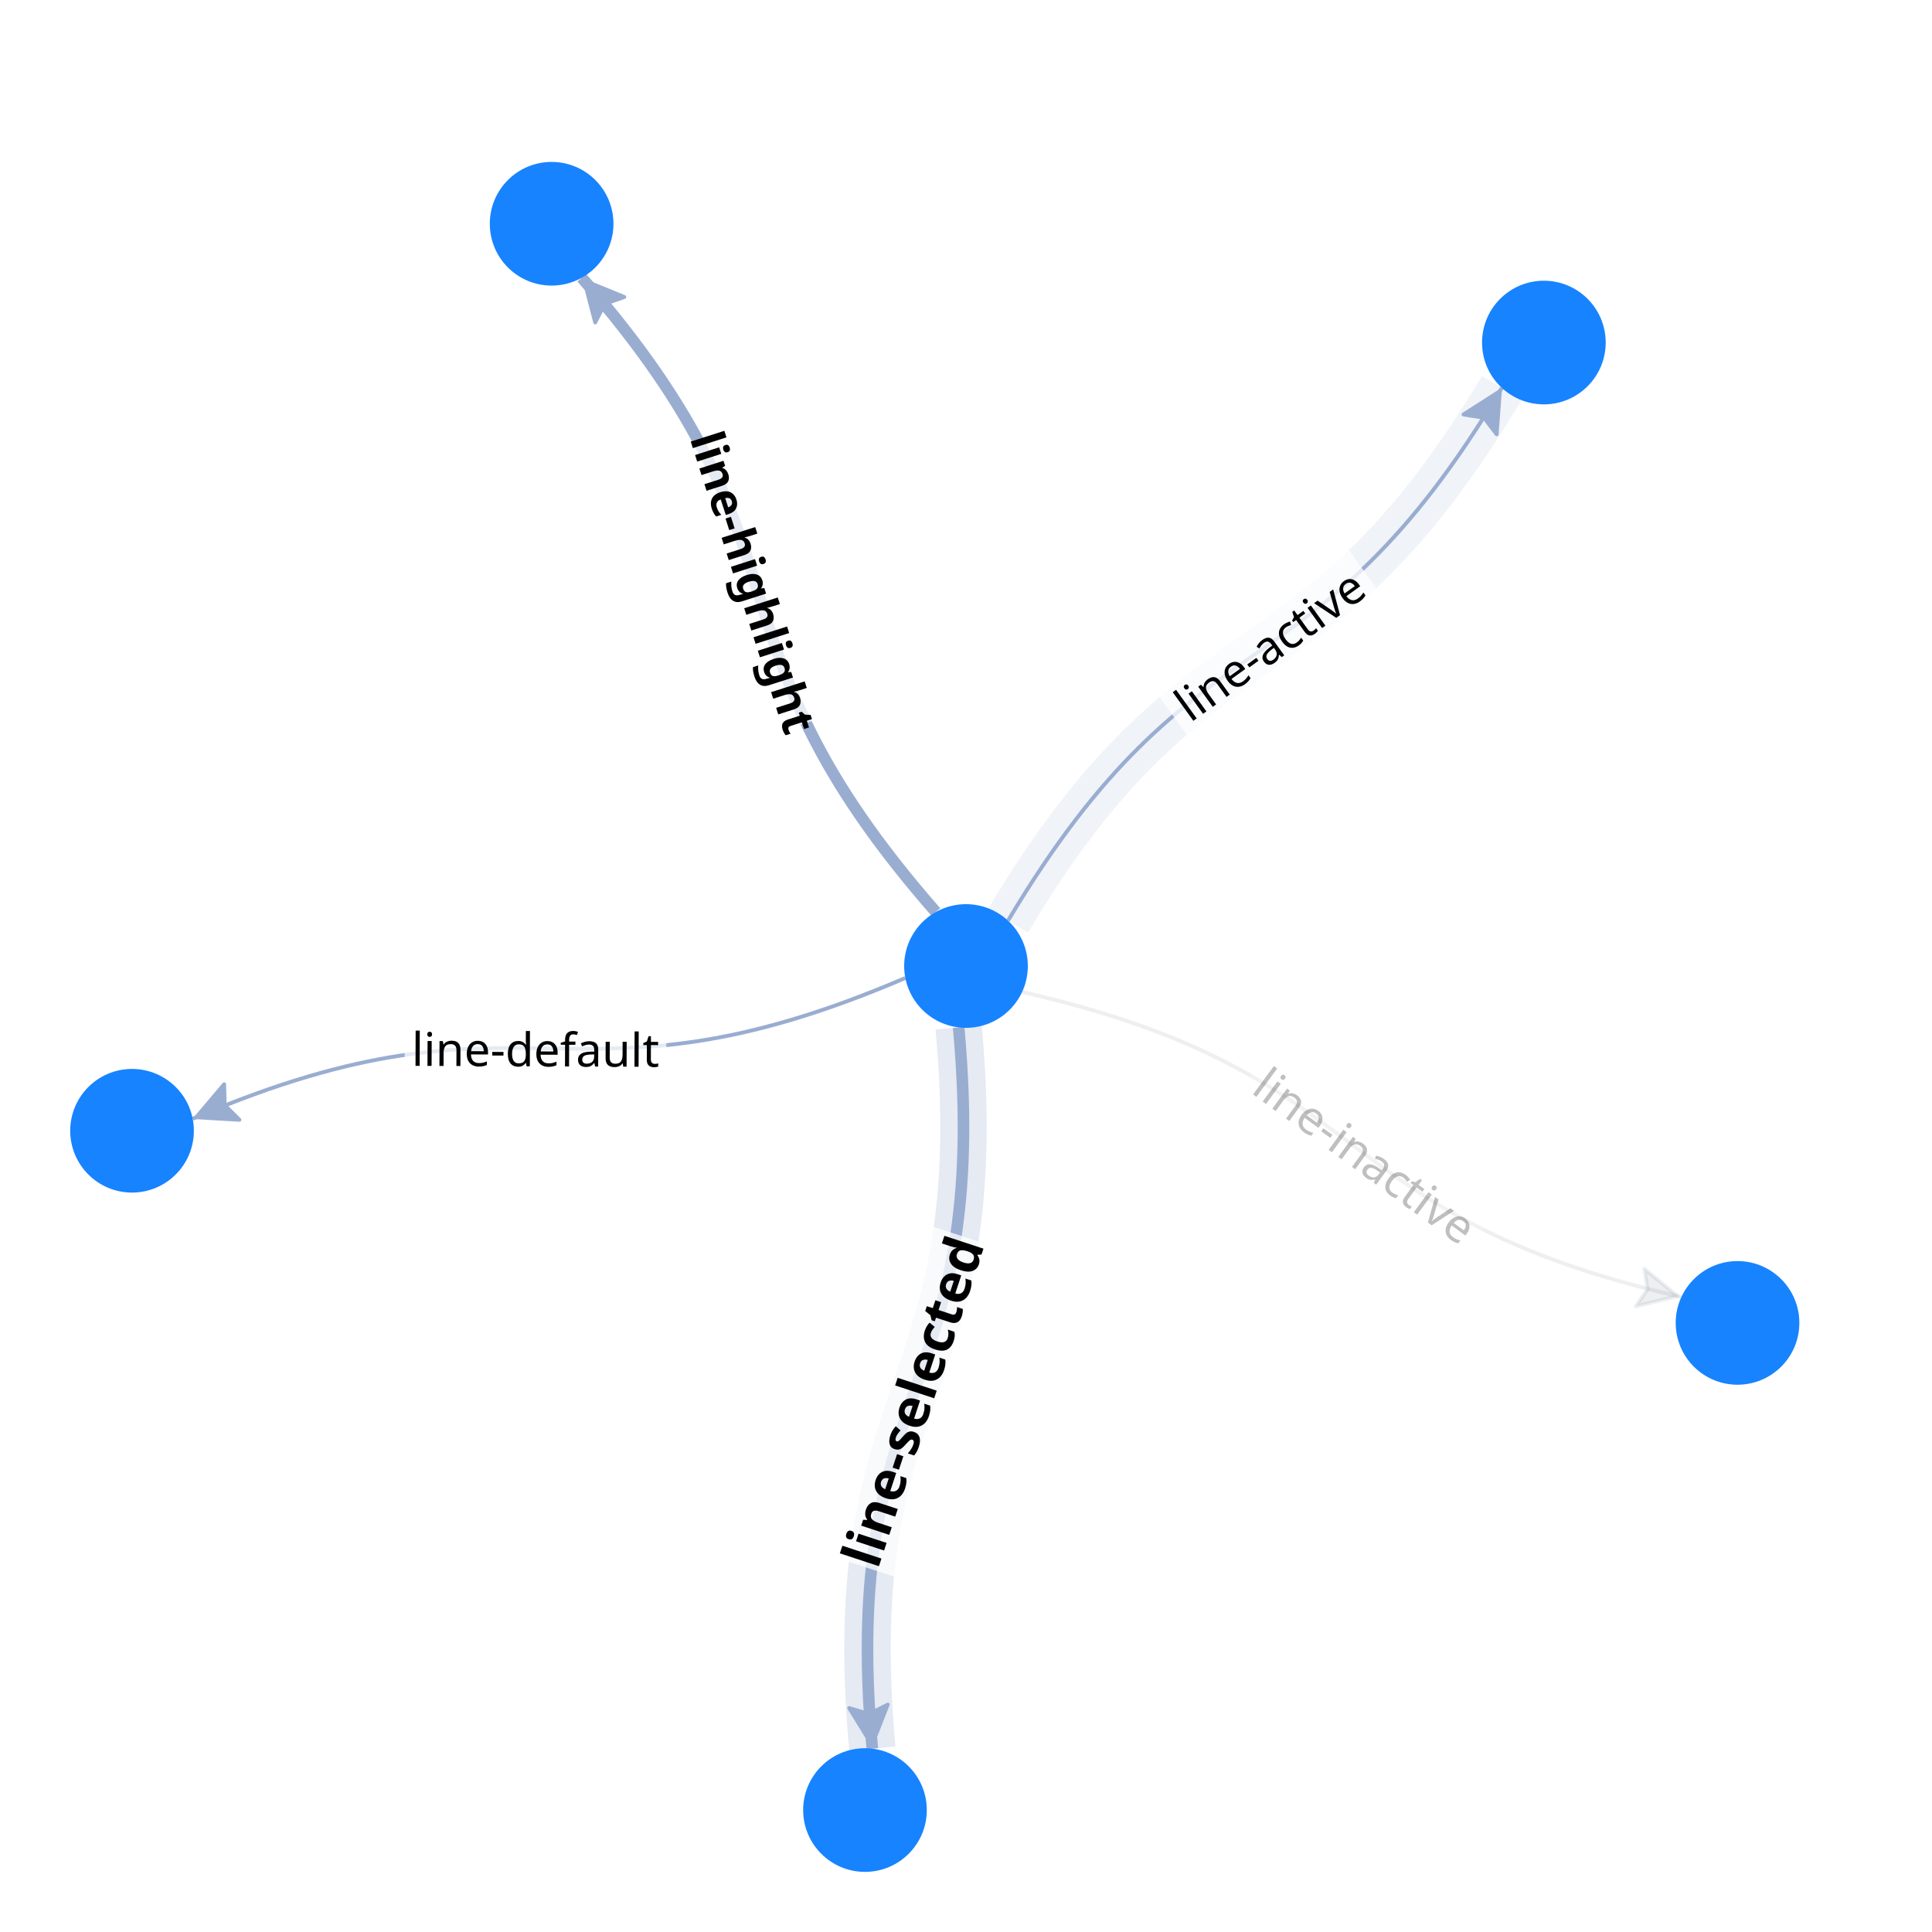
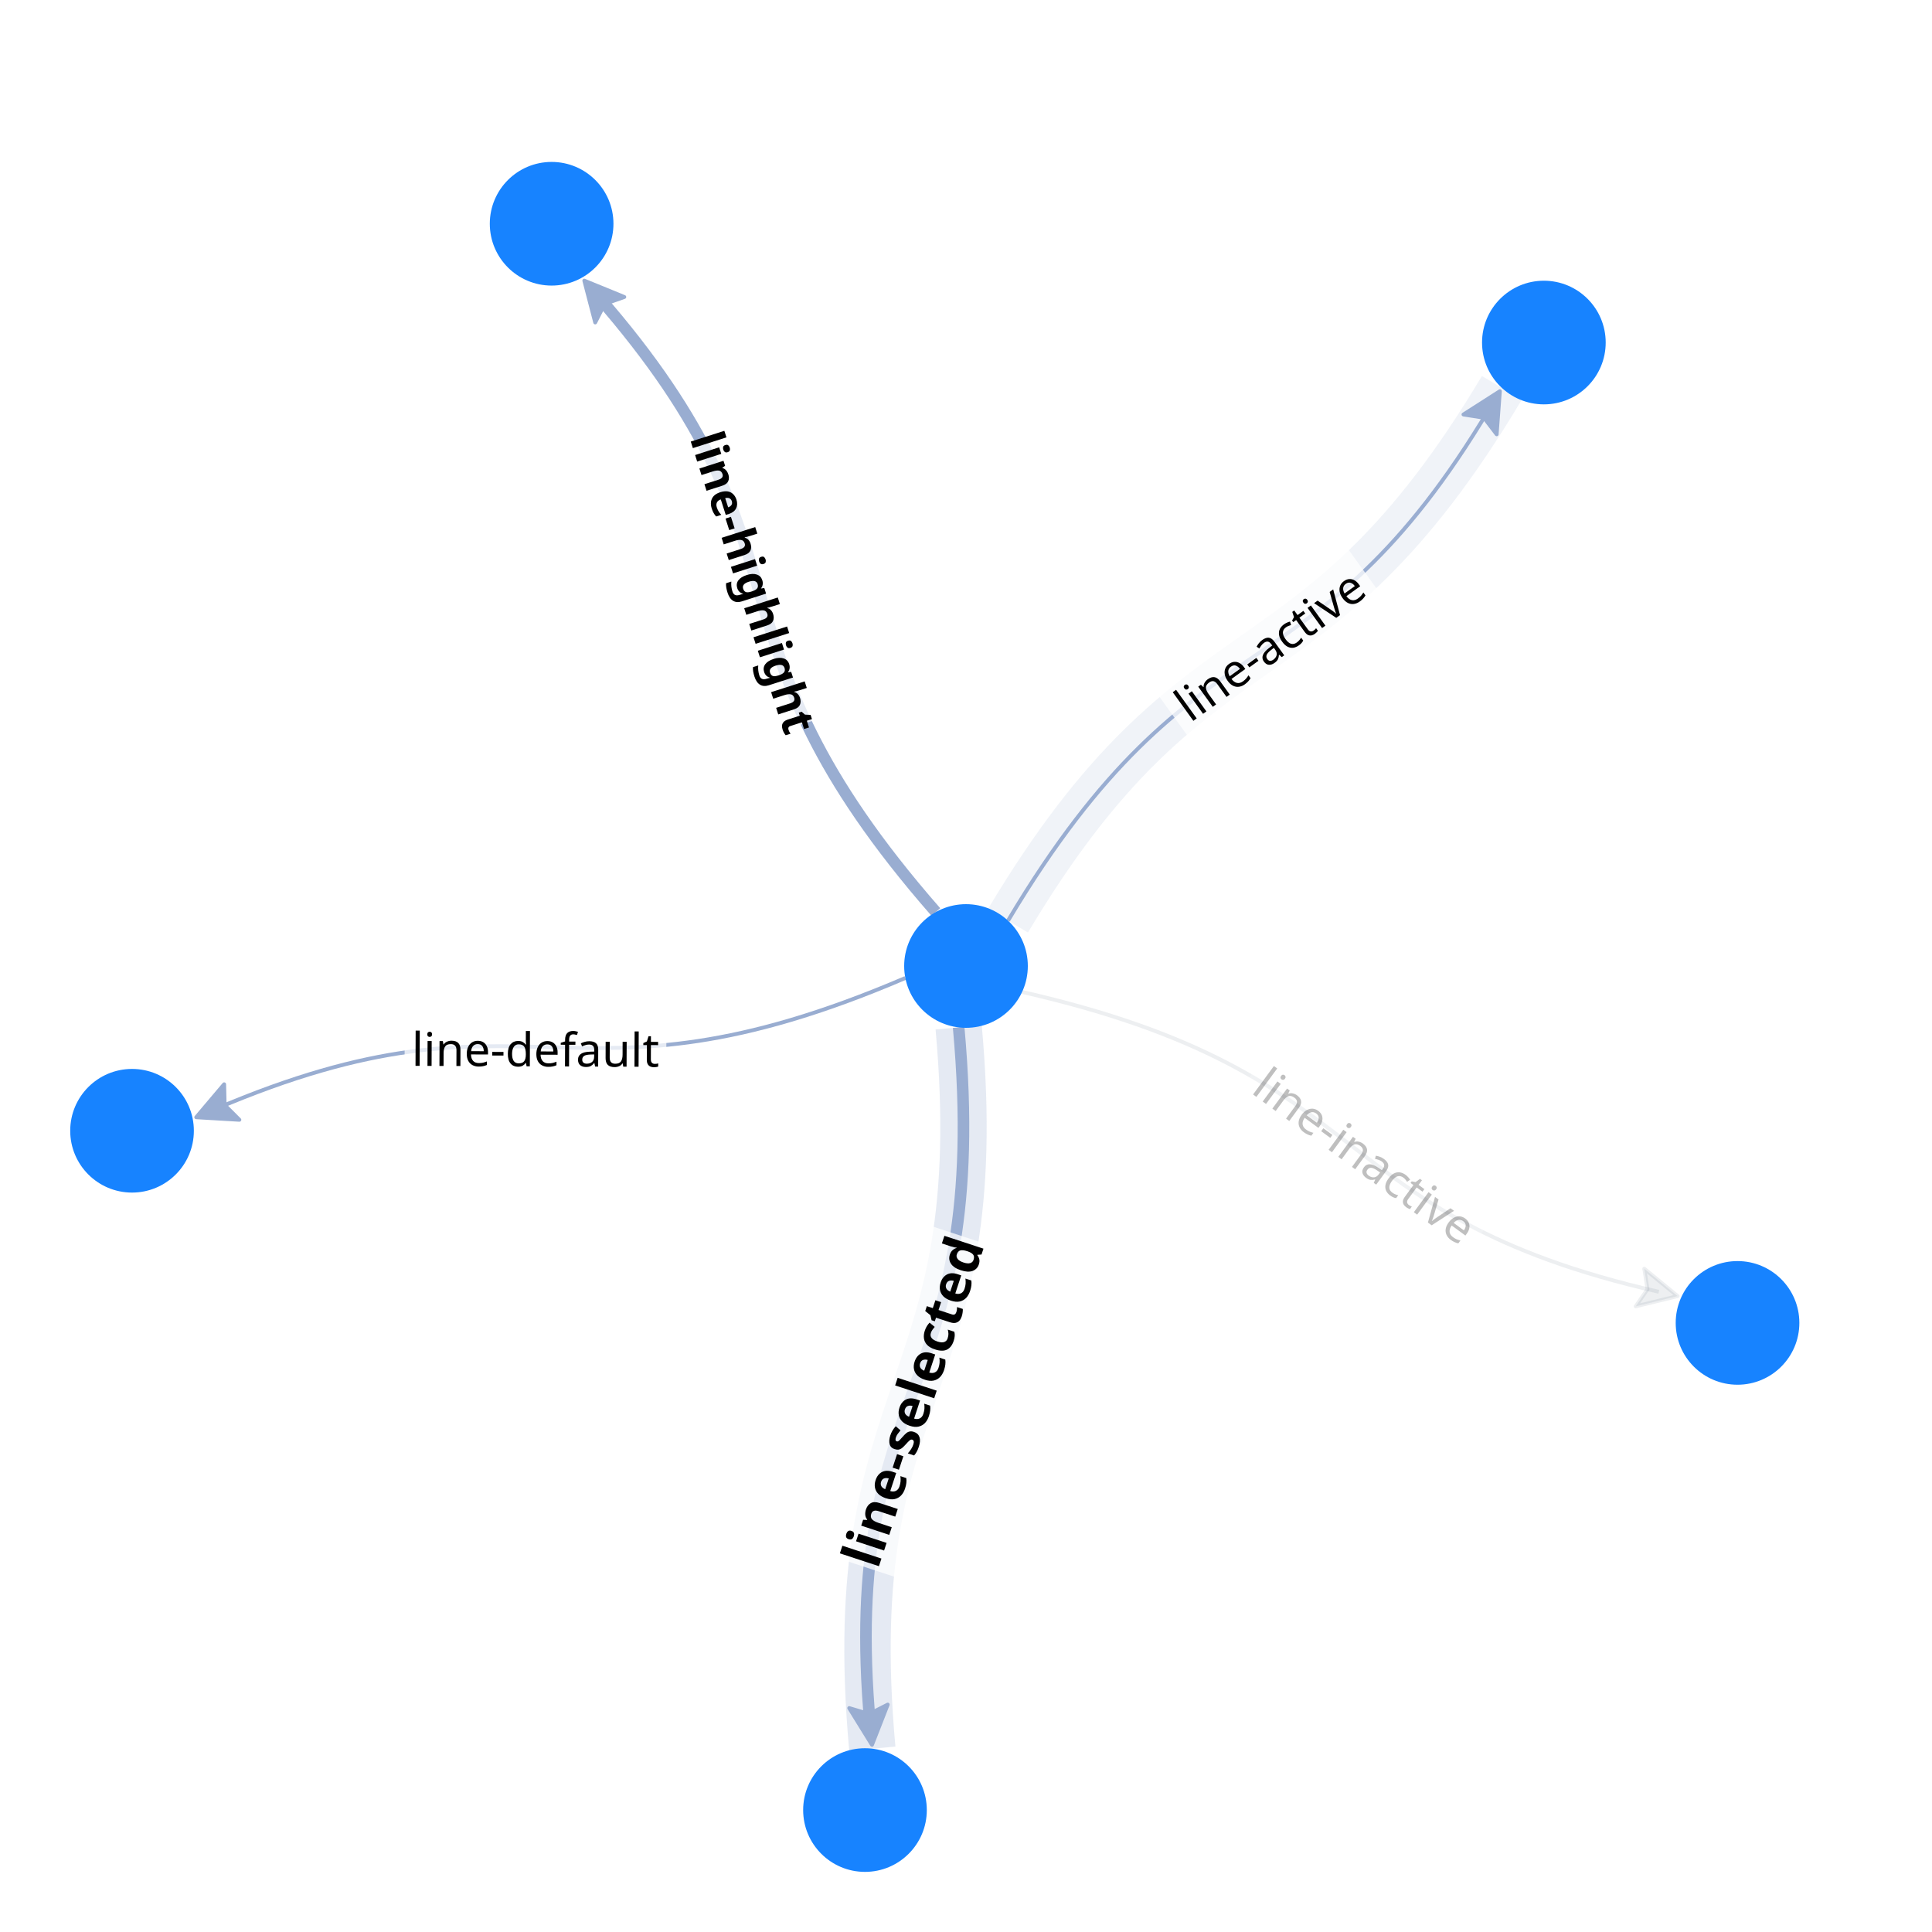
<svg xmlns="http://www.w3.org/2000/svg" width="500" height="500" style="background: transparent; position: absolute; outline: none;" color-interpolation-filters="sRGB" tabindex="1">
  <defs />
  <g>
    <g fill="none">
      <g fill="none" class="elements">
        <g fill="none" marker-start="false" marker-end="true">
          <g fill="none" marker-start="false" marker-end="true" stroke="transparent" stroke-width="3" />
          <g>
-             <path fill="none" d="M 234.303,253.101 C 145.962 290.94,138.21 251.698,49.868 289.537 L 55.383,287.175" class="key" stroke-width="1" stroke="rgba(153,173,209,1)" />
+             <path fill="none" d="M 234.303,253.101 C 145.962 290.94,138.21 251.698,55.383 287.175" class="key" stroke-width="1" stroke="rgba(153,173,209,1)" />
            <path fill="none" d="M 16,0 C 16 0,16 0,16 0" class="key" stroke-width="3" stroke="transparent" />
            <g transform="matrix(0.919227,-0.393728,0.393728,0.919227,55.38338,287.1749)">
              <path fill="rgba(153,173,209,1)" d="M -5,0 L 5,-5 L 3,0 L 5,5 Z" stroke="rgba(153,173,209,1)" width="10" height="10" stroke-dasharray="0,0" stroke-linejoin="round" stroke-width="1" />
            </g>
          </g>
          <g fill="none" class="label" transform="matrix(0.999993,0.00386,-0.00386,0.999993,138.0857,271.3037)">
            <g>
              <path fill="rgba(255,255,255,1)" d="M -33.36,-11.5 l 67.72,0 l 0,23 l-67.72 0 z" class="background" opacity="0.75" stroke-width="0" x="-33.36" y="-11.5" width="67.72" height="23" />
            </g>
            <g>
              <text fill="rgba(0,0,0,1)" dominant-baseline="central" paint-order="stroke" dx="0.5" class="text" font-size="12" font-family="system-ui, sans-serif" text-anchor="middle" font-weight="400">
                line-default
              </text>
            </g>
          </g>
        </g>
        <g fill="none" marker-start="false" marker-end="true">
          <g fill="none" marker-start="false" marker-end="true" stroke="transparent" stroke-width="3" />
          <g>
            <path fill="none" d="M 260.877,238.265 C 310.108 155.729,339.444 182.92,388.676 100.384" class="halo" stroke-width="12" stroke="rgba(153,173,209,1)" stroke-opacity="0.15" stroke-dasharray="0,0" pointer-events="none" />
            <path fill="none" d="M 16,0 C 16 0,16 0,16 0" class="halo" stroke-width="14" stroke="transparent" stroke-opacity="0.15" stroke-dasharray="0,0" pointer-events="none" />
          </g>
          <g>
-             <path fill="none" d="M 260.877,238.265 C 310.108 155.729,339.444 182.92,388.676 100.384 L 385.602,105.537" class="key" stroke-width="1" stroke="rgba(153,173,209,1)" />
+             <path fill="none" d="M 260.877,238.265 C 310.108 155.729,339.444 182.92,385.602 105.537" class="key" stroke-width="1" stroke="rgba(153,173,209,1)" />
            <path fill="none" d="M 16,0 C 16 0,16 0,16 0" class="key" stroke-width="3" stroke="transparent" />
            <g transform="matrix(-0.512272,0.858824,-0.858824,-0.512272,385.6022,105.5367)">
              <path fill="rgba(153,173,209,1)" d="M -5,0 L 5,-5 L 3,0 L 5,5 Z" stroke="rgba(153,173,209,1)" width="10" height="10" stroke-dasharray="0,0" stroke-linejoin="round" stroke-width="1" />
            </g>
          </g>
          <g fill="none" class="label" transform="matrix(0.811298,-0.584632,0.584632,0.811298,328.0214,166.9861)">
            <g>
              <path fill="rgba(255,255,255,1)" d="M -30.48,-11.5 l 61.96,0 l 0,23 l-61.96 0 z" class="background" opacity="0.75" stroke-width="0" x="-30.48" y="-11.5" width="61.96" height="23" />
            </g>
            <g>
              <text fill="rgba(0,0,0,1)" dominant-baseline="central" paint-order="stroke" dx="0.5" class="text" font-size="12" font-family="system-ui, sans-serif" text-anchor="middle" font-weight="400">
                line-active
              </text>
            </g>
          </g>
        </g>
        <g fill="none" marker-start="false" marker-end="true">
          <g fill="none" marker-start="false" marker-end="true" stroke="transparent" stroke-width="5" />
          <g>
            <path fill="none" d="M 248.099,265.887 C 256.786 361.597,217.07 356.844,225.757 452.554" class="halo" stroke-width="12" stroke="rgba(153,173,209,1)" stroke-opacity="0.25" stroke-dasharray="0,0" pointer-events="none" />
            <path fill="none" d="M 16,0 C 16 0,16 0,16 0" class="halo" stroke-width="14" stroke="transparent" stroke-opacity="0.25" stroke-dasharray="0,0" pointer-events="none" />
          </g>
          <g>
-             <path fill="none" d="M 248.099,265.887 C 256.786 361.597,217.07 356.844,225.757 452.554 L 225.215,446.579" class="key" stroke-width="3" stroke="rgba(153,173,209,1)" />
+             <path fill="none" d="M 248.099,265.887 C 256.786 361.597,217.07 356.844,225.215 446.579" class="key" stroke-width="3" stroke="rgba(153,173,209,1)" />
            <path fill="none" d="M 16,0 C 16 0,16 0,16 0" class="key" stroke-width="5" stroke="transparent" />
            <g transform="matrix(-0.090398,-0.995906,0.995906,-0.090398,225.2149,446.579)">
              <path fill="rgba(153,173,209,1)" d="M -5,0 L 5,-5 L 3,0 L 5,5 Z" stroke="rgba(153,173,209,1)" width="10" height="10" stroke-dasharray="0,0" stroke-linejoin="round" stroke-width="1" />
            </g>
          </g>
          <g fill="none" class="label" transform="matrix(0.312689,-0.949856,0.949856,0.312689,235.6772,363.0199)">
            <g>
              <path fill="rgba(255,255,255,1)" d="M -44.1,-13.5 l 89.2,0 l 0,27 l-89.2 0 z" class="background" opacity="0.75" stroke-width="0" x="-44.1" y="-13.5" width="89.2" height="27" />
            </g>
            <g>
              <text fill="rgba(0,0,0,1)" dominant-baseline="central" paint-order="stroke" dx="0.5" class="text" font-size="14" font-family="system-ui, sans-serif" text-anchor="middle" font-weight="bold">
                line-selected
              </text>
            </g>
          </g>
        </g>
        <g fill="none" marker-start="false" marker-end="true">
          <g fill="none" marker-start="false" marker-end="true" stroke="transparent" stroke-width="5" />
          <g>
-             <path fill="none" d="M 242.201,236.03 C 178.917 163.703,213.843 144.204,150.56 71.877 L 154.511,76.393" class="key" stroke-width="3" stroke="rgba(153,173,209,1)" />
+             <path fill="none" d="M 242.201,236.03 C 178.917 163.703,213.843 144.204,154.511 76.393" class="key" stroke-width="3" stroke="rgba(153,173,209,1)" />
            <path fill="none" d="M 16,0 C 16 0,16 0,16 0" class="key" stroke-width="5" stroke="transparent" />
            <g transform="matrix(0.658489,0.75259,-0.75259,0.658489,154.5107,76.39301)">
              <path fill="rgba(153,173,209,1)" d="M -5,0 L 5,-5 L 3,0 L 5,5 Z" stroke="rgba(153,173,209,1)" width="10" height="10" stroke-dasharray="0,0" stroke-linejoin="round" stroke-width="1" />
            </g>
          </g>
          <g fill="none" class="label" transform="matrix(0.305309,0.952253,-0.952253,0.305309,195.159,150.1445)">
            <g>
              <path fill="rgba(255,255,255,1)" d="M -38.28,-11.5 l 77.56,0 l 0,23 l-77.56 0 z" class="background" opacity="0.75" stroke-width="0" x="-38.28" y="-11.5" width="77.56" height="23" />
            </g>
            <g>
              <text fill="rgba(0,0,0,1)" dominant-baseline="central" paint-order="stroke" dx="0.5" class="text" font-size="12" font-family="system-ui, sans-serif" text-anchor="middle" font-weight="bold">
                line-highlight
              </text>
            </g>
          </g>
        </g>
        <g fill="none" marker-start="false" marker-end="true">
          <g fill="none" marker-start="false" marker-end="true" stroke="transparent" stroke-width="3" />
          <g>
-             <path fill="none" d="M 264.522,256.718 C 358.232 278.031,341.439 314.335,435.15 335.648 L 429.299,334.318" class="key" fill-opacity="0.08" stroke-width="1" stroke="rgba(27,50,79,1)" stroke-opacity="0.08" />
+             <path fill="none" d="M 264.522,256.718 C 358.232 278.031,341.439 314.335,429.299 334.318" class="key" fill-opacity="0.08" stroke-width="1" stroke="rgba(27,50,79,1)" stroke-opacity="0.08" />
            <path fill="none" d="M 16,0 C 16 0,16 0,16 0" class="key" fill-opacity="0.08" stroke-width="3" stroke="transparent" stroke-opacity="0.08" />
            <g transform="matrix(-0.975098,-0.221776,0.221776,-0.975098,429.2989,334.3177)">
              <path fill="rgba(27,50,79,1)" d="M -5,0 L 5,-5 L 3,0 L 5,5 Z" stroke="rgba(27,50,79,1)" stroke-opacity="0.08" fill-opacity="0.08" width="10" height="10" stroke-dasharray="0,0" stroke-linejoin="round" stroke-width="1" />
            </g>
          </g>
          <g fill="none" class="label" transform="matrix(0.806751,0.590892,-0.590892,0.806751,353.0625,298.5465)">
            <g>
              <path fill="rgba(255,255,255,1)" d="M -35.64,-11.5 l 72.28,0 l 0,23 l-72.28 0 z" class="background" opacity="0.188" stroke-width="0" x="-35.64" y="-11.5" width="72.28" height="23" />
            </g>
            <g>
              <text fill="rgba(0,0,0,1)" dominant-baseline="central" paint-order="stroke" dx="0.5" class="text" font-size="12" font-family="system-ui, sans-serif" text-anchor="middle" font-weight="400" opacity="0.25">
                line-inactive
              </text>
            </g>
          </g>
        </g>
        <g fill="none" x="250" y="250" transform="matrix(1,0,0,1,250,250)">
          <g>
            <circle fill="rgba(23,131,255,1)" class="key" stroke-width="0" stroke="rgba(0,0,0,1)" r="16" />
          </g>
        </g>
        <g fill="none" x="34.171" y="292.638" transform="matrix(1,0,0,1,34.1714,292.6382)">
          <g>
            <circle fill="rgba(23,131,255,1)" class="key" stroke-width="0" stroke="rgba(0,0,0,1)" r="16" />
          </g>
        </g>
        <g fill="none" x="399.552" y="88.649" transform="matrix(1,0,0,1,399.5524,88.64919)">
          <g>
            <circle fill="rgba(23,131,255,1)" class="key" stroke-width="0" stroke="rgba(0,0,0,1)" r="16" />
          </g>
        </g>
        <g fill="none" x="223.856" y="468.441" transform="matrix(1,0,0,1,223.8559,468.441)">
          <g>
            <circle fill="rgba(23,131,255,1)" class="key" stroke-width="0" stroke="rgba(0,0,0,1)" r="16" />
          </g>
        </g>
        <g fill="none" x="142.761" y="57.907" transform="matrix(1,0,0,1,142.7605,57.90707)">
          <g>
            <circle fill="rgba(23,131,255,1)" class="key" stroke-width="0" stroke="rgba(0,0,0,1)" r="16" />
          </g>
        </g>
        <g fill="none" x="449.671" y="342.366" transform="matrix(1,0,0,1,449.6711,342.3659)">
          <g>
            <circle fill="rgba(23,131,255,1)" class="key" stroke-width="0" stroke="rgba(0,0,0,1)" r="16" />
          </g>
        </g>
      </g>
    </g>
  </g>
</svg>
